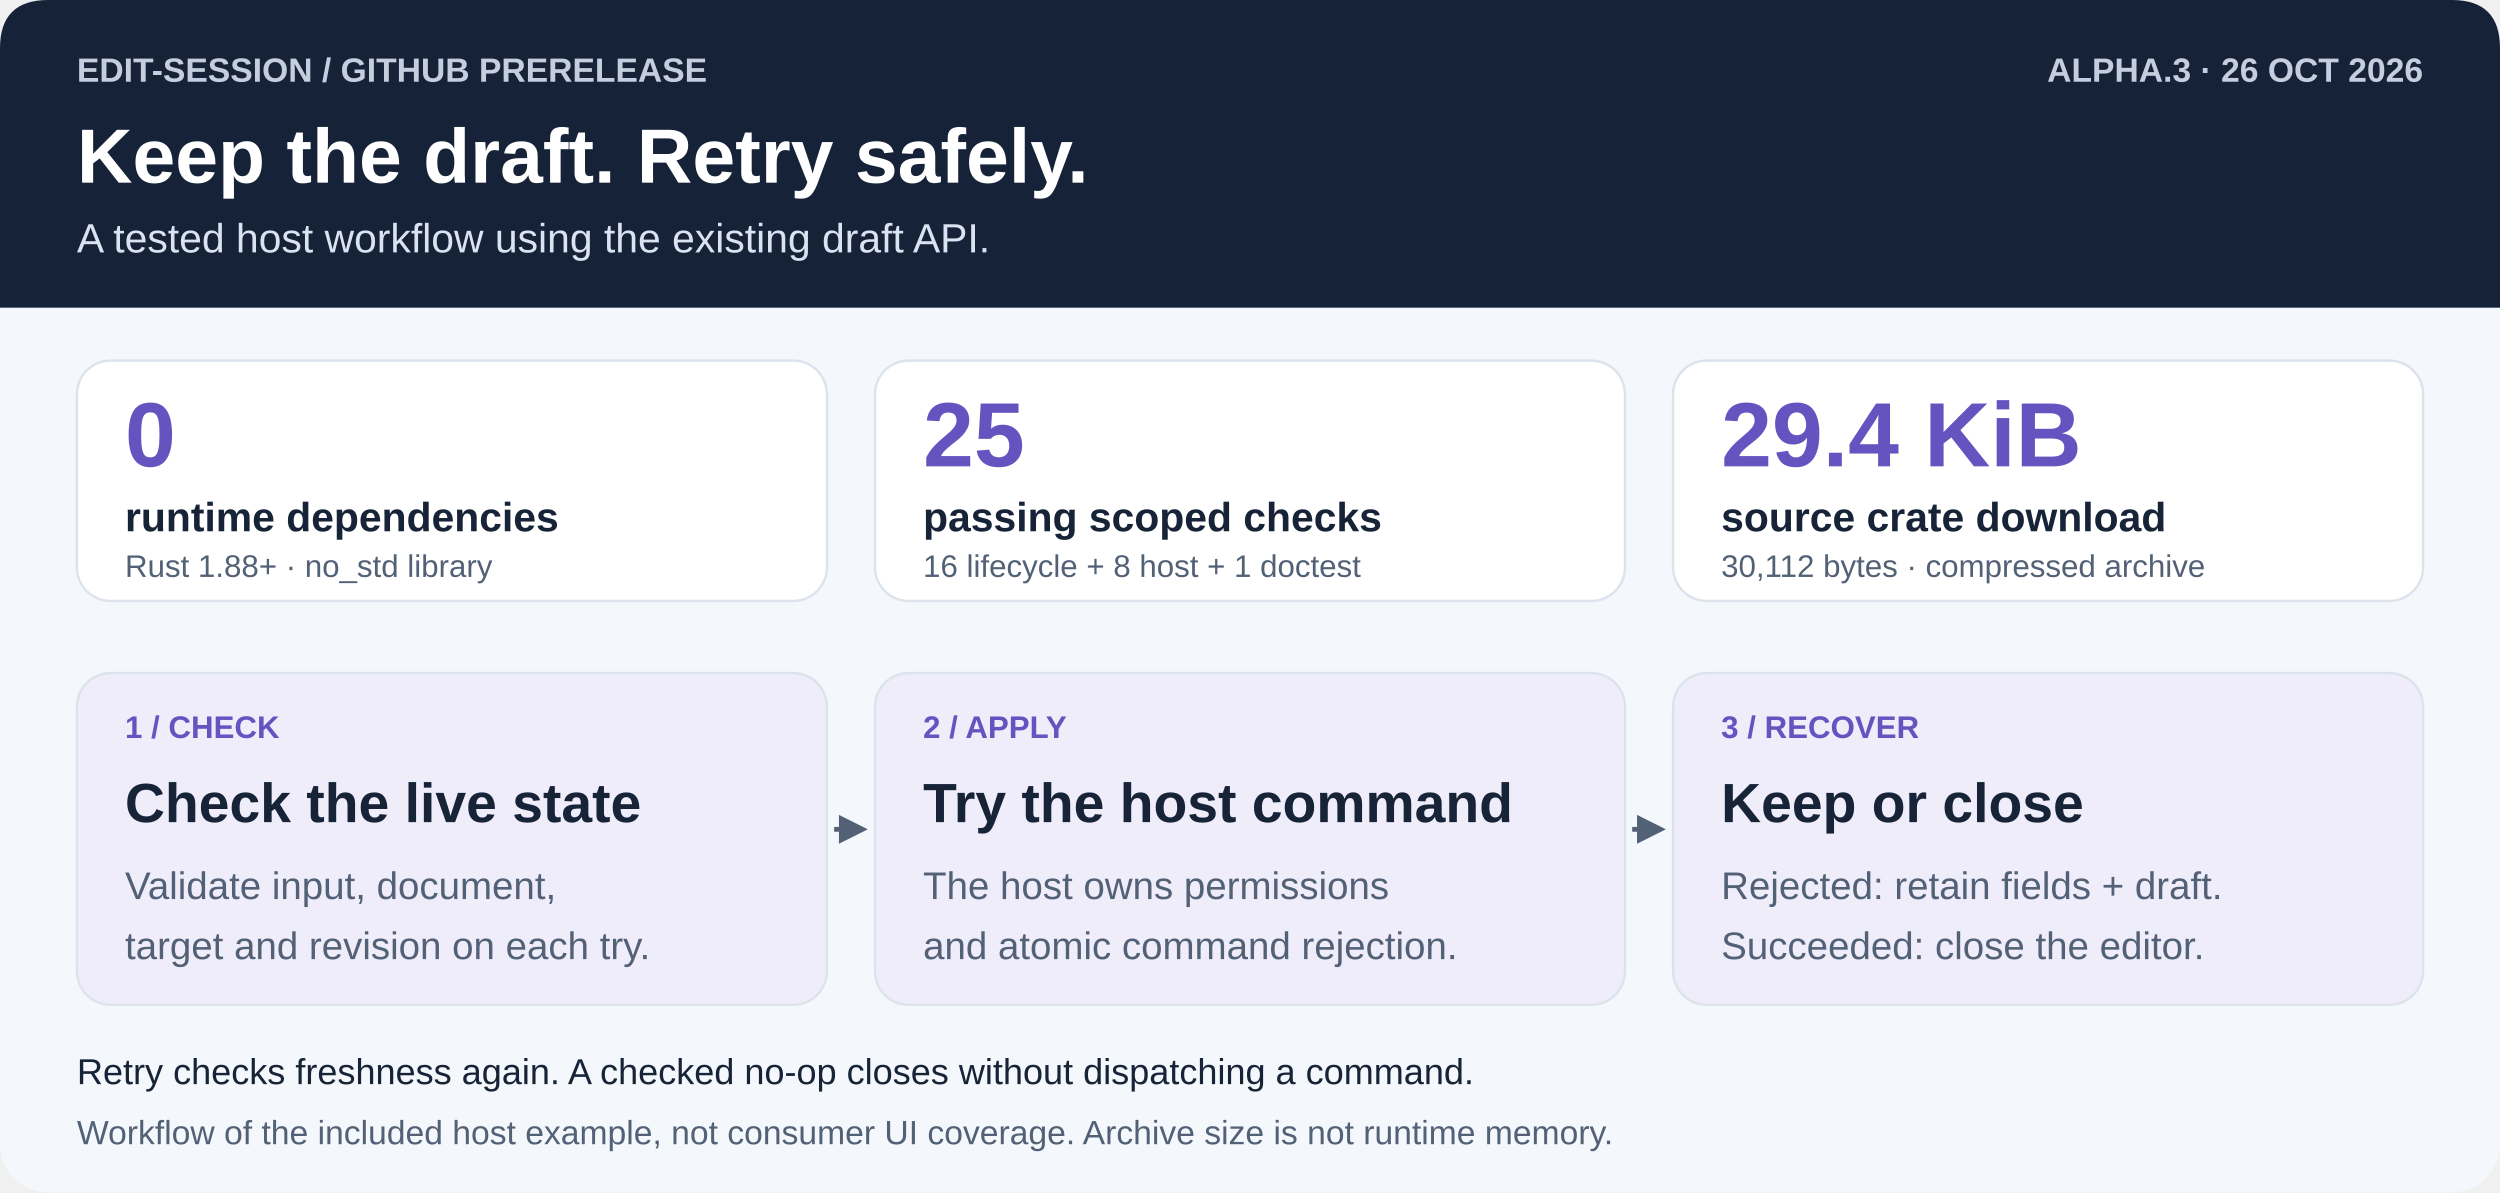
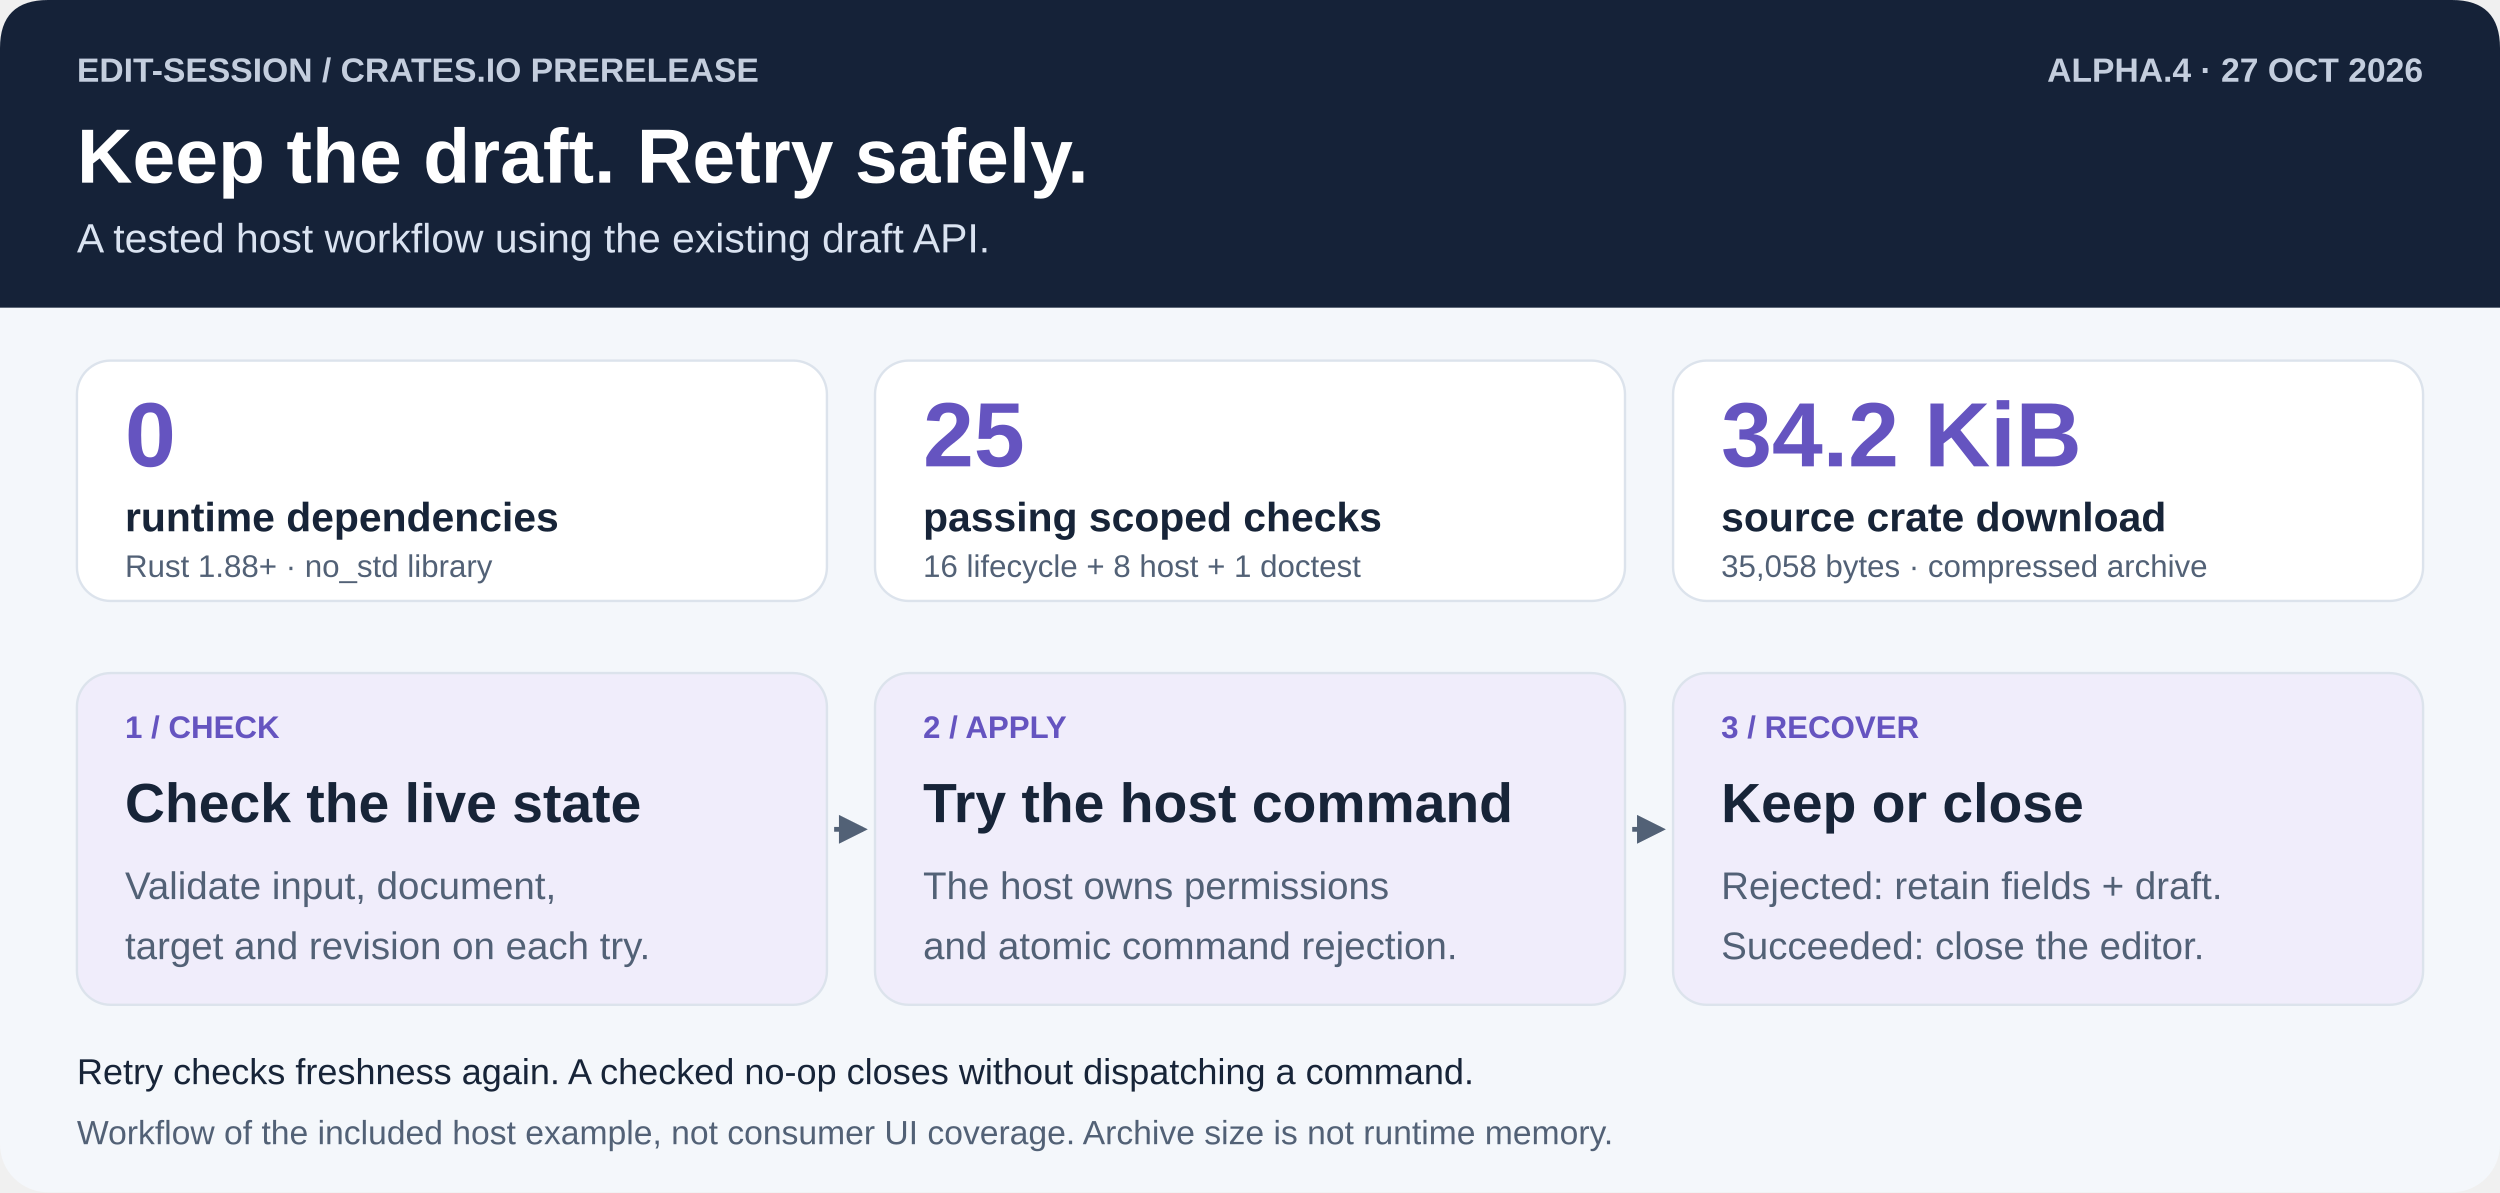
<svg xmlns="http://www.w3.org/2000/svg" width="1040" height="496" viewBox="0 0 1040 496" role="img" aria-labelledby="title description">
  <defs>
    <marker id="arrow" markerWidth="6" markerHeight="6" refX="5" refY="3" orient="auto">
      <path d="M0 0 L6 3 L0 6Z" fill="#526176" />
    </marker>
  </defs>
  <rect width="1040" height="496" rx="20" fill="#f4f7fb" />
  <path d="M20 0H1020Q1040 0 1040 20V128H0V20Q0 0 20 0Z" fill="#152238" />
  <g font-family="Arial, Helvetica, sans-serif">
-     <text x="32" y="34" font-size="14" fill="#c4cede" font-weight="700" text-anchor="start">EDIT-SESSION / GITHUB PRERELEASE</text>
-     <text x="1008" y="34" font-size="14" fill="#c4cede" font-weight="700" text-anchor="end">ALPHA.3 · 26 OCT 2026</text>
+     <text x="32" y="34" font-size="14" fill="#c4cede" font-weight="700" text-anchor="start">EDIT-SESSION / CRATES.IO PRERELEASE</text>
+     <text x="1008" y="34" font-size="14" fill="#c4cede" font-weight="700" text-anchor="end">ALPHA.4 · 27 OCT 2026</text>
    <text x="32" y="76" font-size="32" fill="#ffffff" font-weight="700" text-anchor="start">Keep the draft. Retry safely.</text>
    <text x="32" y="105" font-size="17" fill="#dae3f1" font-weight="400" text-anchor="start">A tested host workflow using the existing draft API.</text>
    <rect x="32" y="150" width="312" height="100" rx="14" fill="#ffffff" stroke="#dce3ec" />
    <text x="52" y="194" font-size="38" fill="#6554c0" font-weight="700" text-anchor="start">0</text>
    <text x="52" y="221" font-size="17" fill="#172438" font-weight="700" text-anchor="start">runtime dependencies</text>
    <text x="52" y="240" font-size="13" fill="#526176" font-weight="400" text-anchor="start">Rust 1.88+ · no_std library</text>
    <rect x="364" y="150" width="312" height="100" rx="14" fill="#ffffff" stroke="#dce3ec" />
    <text x="384" y="194" font-size="38" fill="#6554c0" font-weight="700" text-anchor="start">25</text>
    <text x="384" y="221" font-size="17" fill="#172438" font-weight="700" text-anchor="start">passing scoped checks</text>
    <text x="384" y="240" font-size="13" fill="#526176" font-weight="400" text-anchor="start">16 lifecycle + 8 host + 1 doctest</text>
    <rect x="696" y="150" width="312" height="100" rx="14" fill="#ffffff" stroke="#dce3ec" />
-     <text x="716" y="194" font-size="38" fill="#6554c0" font-weight="700" text-anchor="start">29.4 KiB</text>
+     <text x="716" y="194" font-size="38" fill="#6554c0" font-weight="700" text-anchor="start">34.2 KiB</text>
    <text x="716" y="221" font-size="17" fill="#172438" font-weight="700" text-anchor="start">source crate download</text>
-     <text x="716" y="240" font-size="13" fill="#526176" font-weight="400" text-anchor="start">30,112 bytes · compressed archive</text>
+     <text x="716" y="240" font-size="13" fill="#526176" font-weight="400" text-anchor="start">35,058 bytes · compressed archive</text>
    <rect x="32" y="280" width="312" height="138" rx="14" fill="#f0edfb" stroke="#dce3ec" />
    <text x="52" y="307" font-size="13" fill="#6554c0" font-weight="700" text-anchor="start">1 / CHECK</text>
    <text x="52" y="342" font-size="23" fill="#172438" font-weight="700" text-anchor="start">Check the live state</text>
    <text x="52" y="374" font-size="16" fill="#526176" font-weight="400" text-anchor="start">Validate input, document,</text>
    <text x="52" y="399" font-size="16" fill="#526176" font-weight="400" text-anchor="start">target and revision on each try.</text>
    <rect x="364" y="280" width="312" height="138" rx="14" fill="#f0edfb" stroke="#dce3ec" />
    <text x="384" y="307" font-size="13" fill="#6554c0" font-weight="700" text-anchor="start">2 / APPLY</text>
    <text x="384" y="342" font-size="23" fill="#172438" font-weight="700" text-anchor="start">Try the host command</text>
    <text x="384" y="374" font-size="16" fill="#526176" font-weight="400" text-anchor="start">The host owns permissions</text>
    <text x="384" y="399" font-size="16" fill="#526176" font-weight="400" text-anchor="start">and atomic command rejection.</text>
    <rect x="696" y="280" width="312" height="138" rx="14" fill="#f0edfb" stroke="#dce3ec" />
    <text x="716" y="307" font-size="13" fill="#6554c0" font-weight="700" text-anchor="start">3 / RECOVER</text>
    <text x="716" y="342" font-size="23" fill="#172438" font-weight="700" text-anchor="start">Keep or close</text>
    <text x="716" y="374" font-size="16" fill="#526176" font-weight="400" text-anchor="start">Rejected: retain fields + draft.</text>
    <text x="716" y="399" font-size="16" fill="#526176" font-weight="400" text-anchor="start">Succeeded: close the editor.</text>
    <path d="M347 345H359" stroke="#526176" stroke-width="2" marker-end="url(#arrow)" />
    <path d="M679 345H691" stroke="#526176" stroke-width="2" marker-end="url(#arrow)" />
    <text x="32" y="451" font-size="15" fill="#172438" font-weight="400" text-anchor="start">Retry checks freshness again. A checked no-op closes without dispatching a command.</text>
    <text x="32" y="476" font-size="14" fill="#526176" font-weight="400" text-anchor="start">Workflow of the included host example, not consumer UI coverage. Archive size is not runtime memory.</text>
  </g>
</svg>
